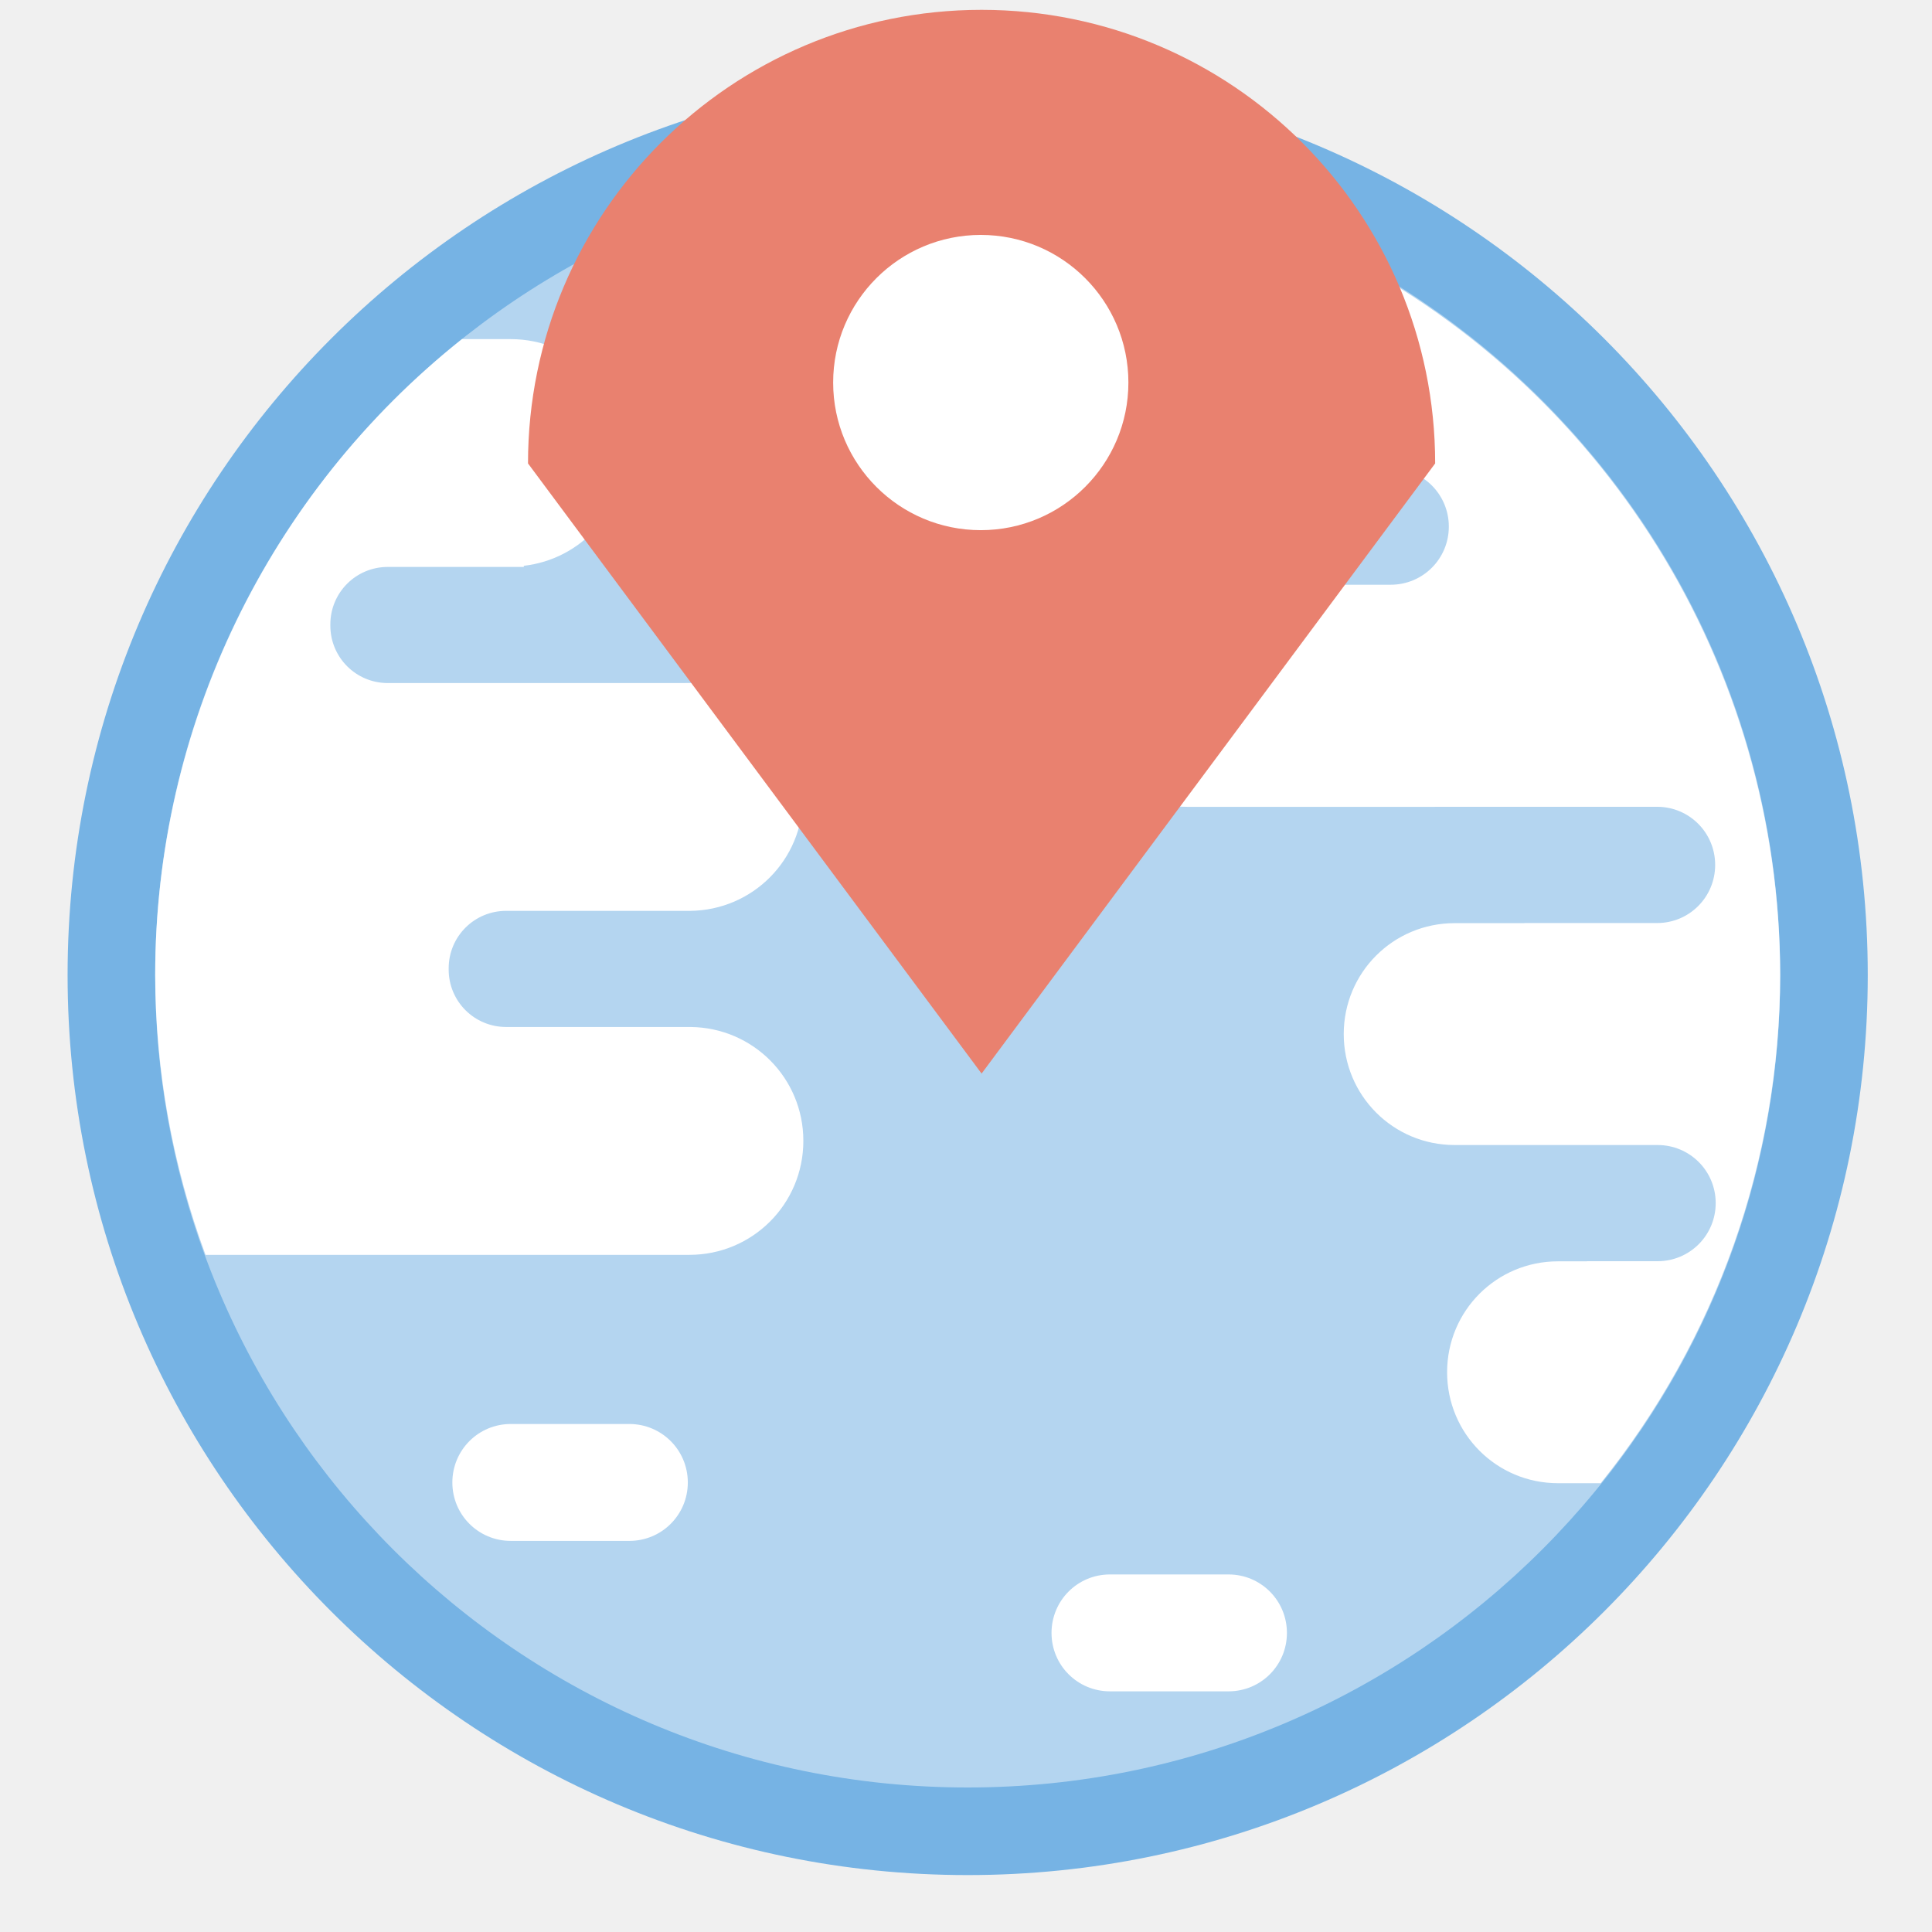
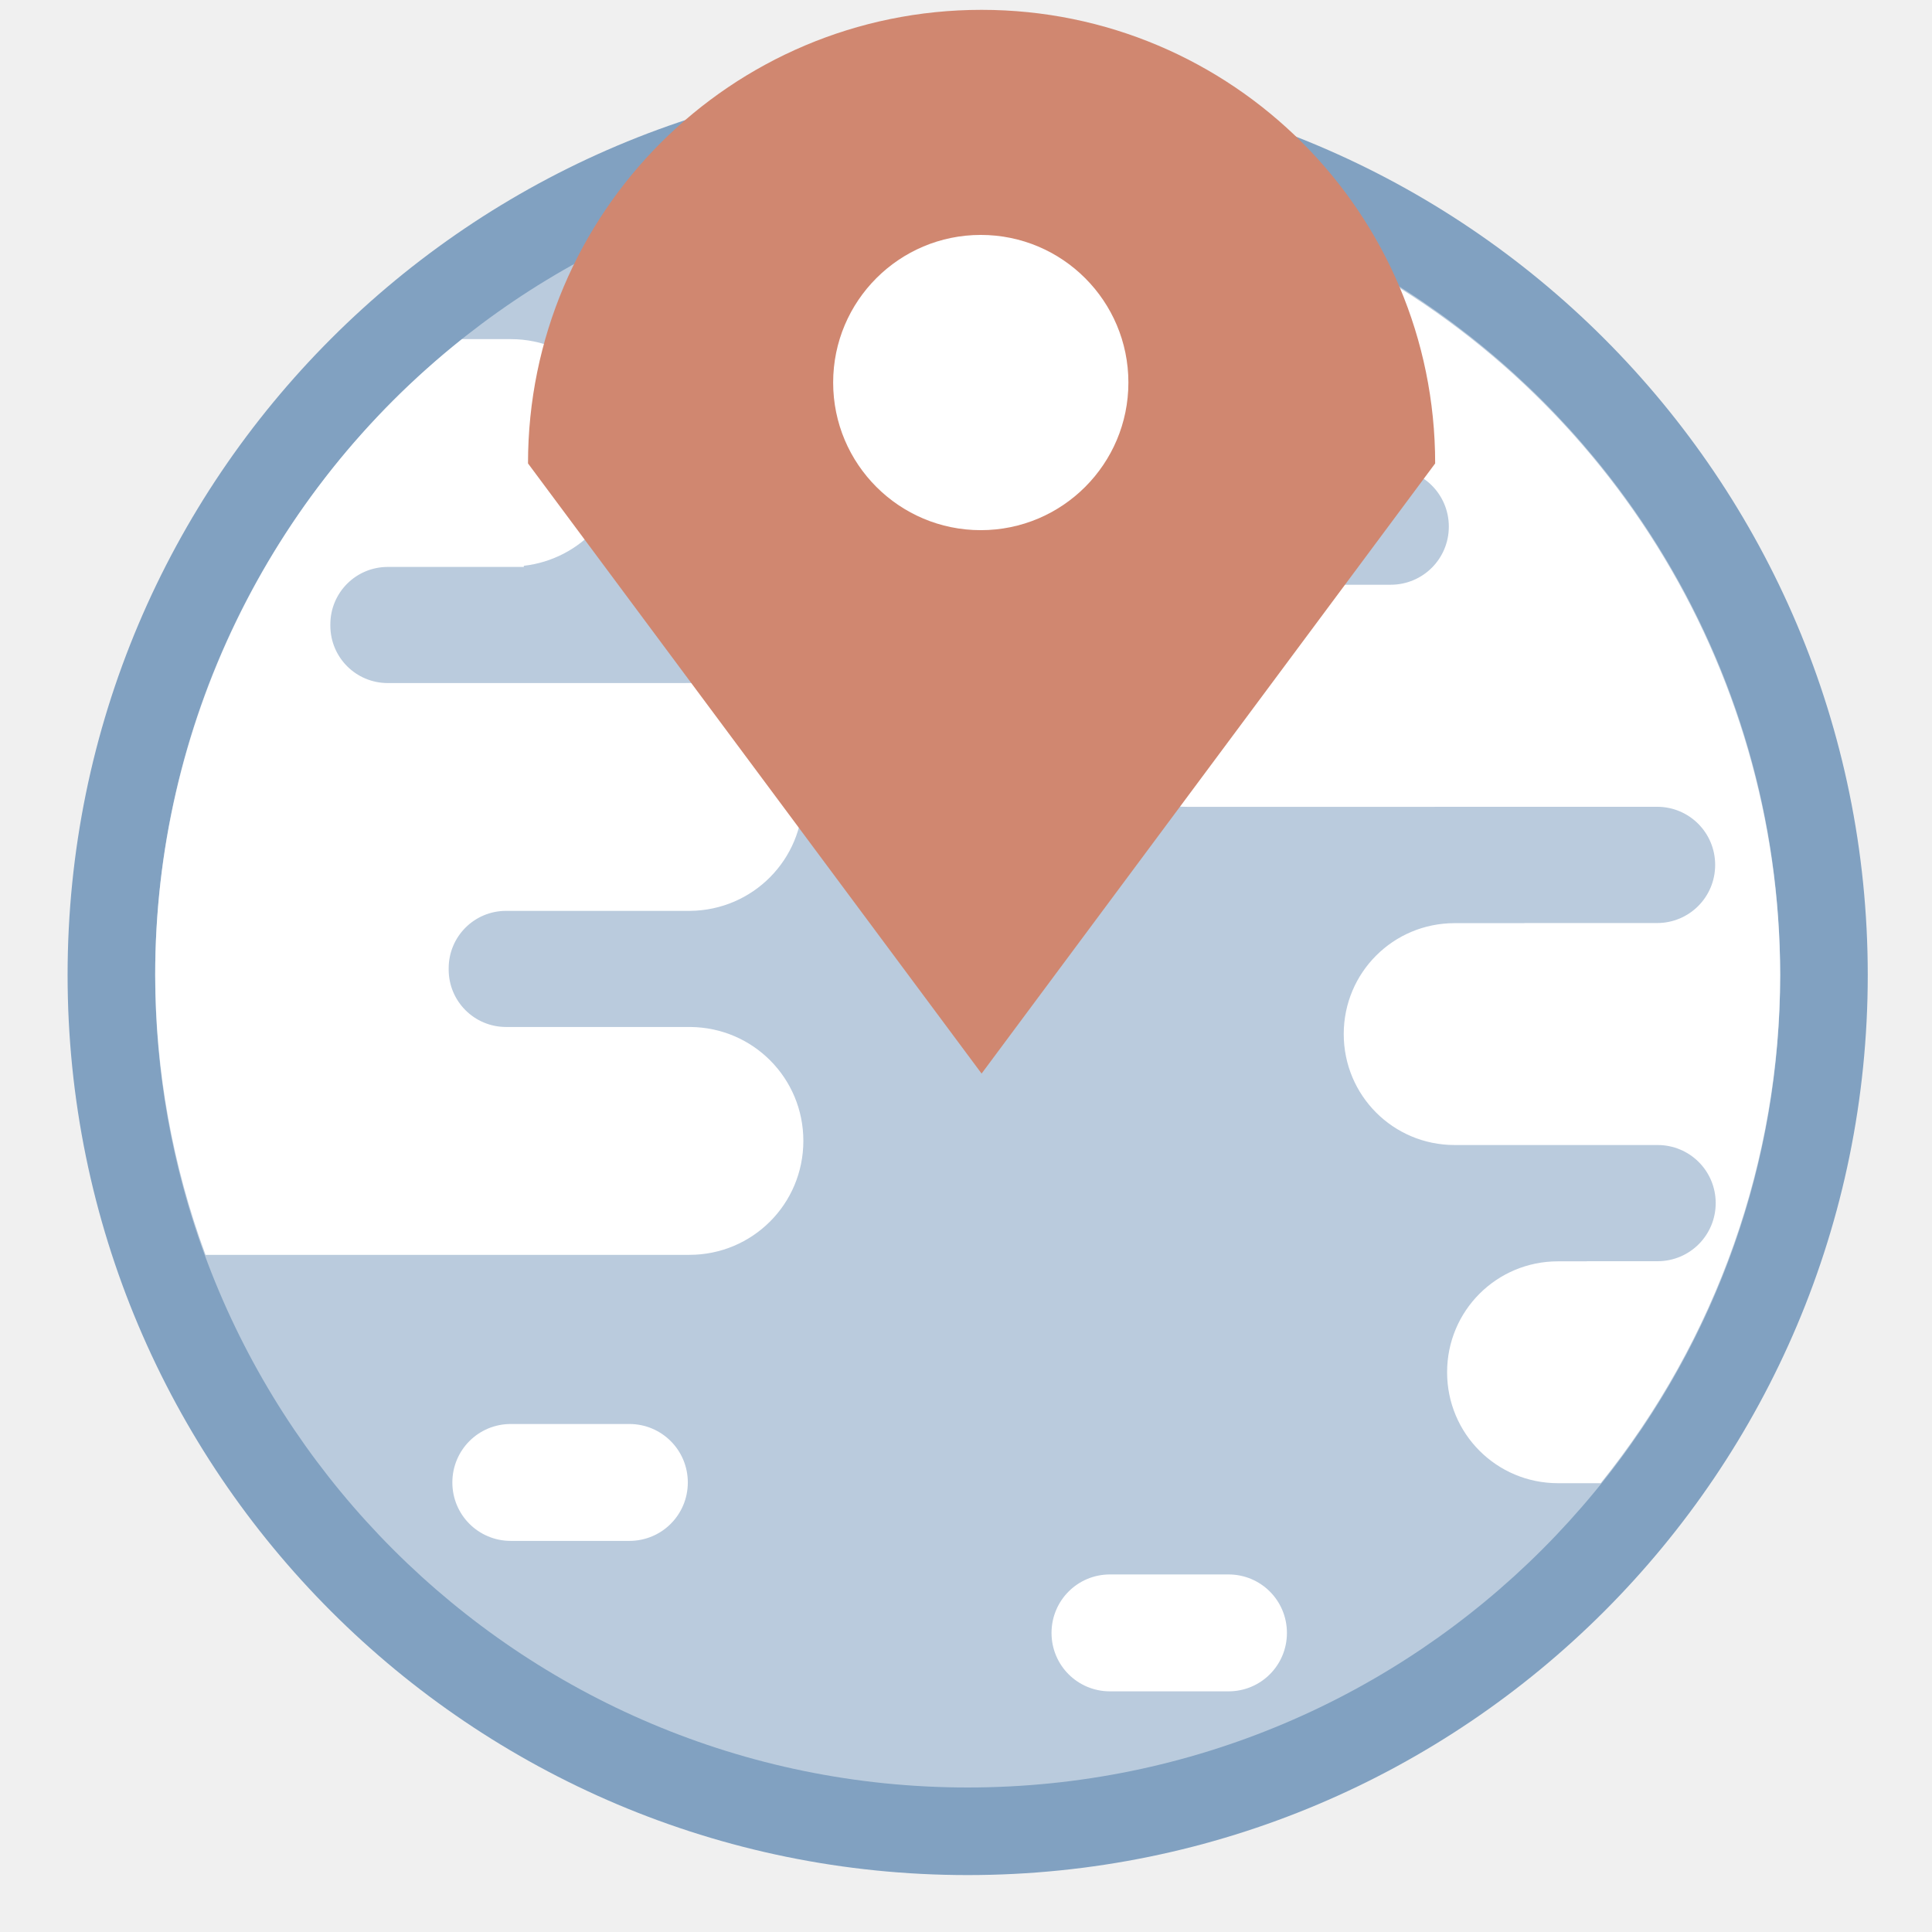
<svg xmlns="http://www.w3.org/2000/svg" version="1.1" preserveAspectRatio="xMidYMid meet" viewBox="0 0 480 480" width="48" height="48" id="svg81">
  <defs id="defs11">
    <path d="M 470.44,566.69 C 427.92,590.72 223.32,590.81 180.55,566.94 119.76,533 72.58,478.37 48.99,412.86 38.23,382.99 67.95,160.48 124.9,108.12 177.35,59.88 247.94,30.34 325.58,30.34 c 161.93,0 290.83,128.52 290.83,287.06 0,106.71 -58.4,199.82 -145.97,249.29 z" id="c8j5TY2yQ" />
    <path d="m 303.58,126.72 c 10.64,0 19.27,-8.43 19.27,-18.83 0,-10.4 -8.63,-18.83 -19.27,-18.83 -3.86,0 -34.7,0 -38.56,0 -10.64,0 -19.27,8.43 -19.27,18.83 0,10.4 8.63,18.83 19.27,18.83 7.72,0 30.85,0 38.56,0 z" id="bFZqX3lTF" />
    <path d="m 204.95,501.27 c 10.64,0 19.28,-8.43 19.28,-18.83 0,-10.4 -8.64,-18.83 -19.28,-18.83 -3.86,0 -34.7,0 -38.55,0 -10.65,0 -19.28,8.43 -19.28,18.83 0,10.4 8.63,18.83 19.28,18.83 7.71,0 30.84,0 38.55,0 z" id="cKERSkAeb" />
    <path d="m 46.97,409.12 c 17.8,0 160.2,0 178,0 21.5,0 38.93,-16.85 38.93,-37.65 0,-20.8 -17.43,-37.65 -38.93,-37.65 -5.83,0 -52.55,0 -58.39,0 -10.75,0 -19.46,-8.43 -19.46,-18.83 0,-10.4 8.71,-18.83 19.46,-18.83 5.84,0 52.56,0 58.39,0 21.5,0 38.93,-16.86 38.93,-37.65 0,-20.8 -17.43,-37.66 -38.93,-37.66 -9.73,0 -87.58,0 -97.31,0 -10.76,0 -19.47,-8.43 -19.47,-18.82 0,-10.4 8.71,-18.83 19.47,-18.83 3.89,0 35.03,0 38.92,0 21.5,0 38.93,-16.86 38.93,-37.65 0,-20.8 -17.43,-37.66 -38.93,-37.66 -4.27,0 -38.48,0 -42.75,0 -57.5,51.58 -93.49,125.27 -93.49,207.1 0,33.01 5.87,64.69 16.63,94.13 z" id="a29DGWoP7" />
    <path d="m 469.67,567.61 c -4.35,-21.89 -24.03,-38.41 -47.66,-38.41 -1.94,0 -17.48,0 -19.43,0 0,-21 -17.39,-38.03 -38.85,-38.03 -7.77,0 -69.94,0 -77.71,0 -21.46,0 -38.85,17.03 -38.85,38.03 -1.95,0 -17.49,0 -19.43,0 -23.63,0 -43.31,16.52 -47.66,38.41 42.65,23.95 92.09,37.65 144.79,37.65 52.71,0 102.15,-13.7 144.8,-37.65 z" id="b6m8VAKUkP" />
    <path d="m 404.05,552.4 c 10.64,0 19.28,-8.43 19.28,-18.83 0,-10.4 -8.63,-18.83 -19.28,-18.83 -3.86,0 -34.7,0 -38.55,0 -10.65,0 -19.28,8.43 -19.28,18.83 0,10.4 8.63,18.83 19.28,18.83 7.71,0 30.84,0 38.55,0 z" id="a1FY8i5Bh" />
    <path d="m 423.38,151.06 c 3.51,0 31.59,0 35.1,0 9.69,0 17.55,8.29 17.55,18.52 0,10.23 -7.86,18.52 -17.55,18.52 -7.02,0 -63.17,0 -70.19,0 -19.39,0 -35.1,16.59 -35.1,37.04 0,20.46 15.71,37.05 35.1,37.05 15.79,0 142.14,0 157.93,0 9.69,0 17.55,8.29 17.55,18.52 0,10.23 -7.86,18.52 -17.55,18.52 -7.02,0 -63.17,0 -70.19,0 -19.39,0 -35.1,16.58 -35.1,37.04 0,20.45 15.71,37.04 35.1,37.04 7.02,0 63.17,0 70.19,0 9.69,0 17.55,8.29 17.55,18.52 0,10.23 -7.86,18.52 -17.55,18.52 -3.51,0 -31.59,0 -35.09,0 -19.39,0 -35.1,16.58 -35.1,37.04 0,20.46 15.71,37.04 35.1,37.04 5.26,0 47.39,0 52.65,0 33.05,-46.43 52.63,-104.14 52.63,-166.68 0,-102.92 -53.03,-192.77 -131.82,-240.77 -6.12,0 -55.09,0 -61.21,0 -19.38,0 -35.09,16.58 -35.09,37.04 0,20.46 15.71,37.04 35.09,37.04 z" id="c7GwQZUIj" />
    <path d="m 344.3,229.58 20,90.56 h -40 -40 l 20,-90.56 20,-90.56 z" id="czlIFIfmG" />
    <path d="m 344.3,410.71 20,-90.57 h -40 -40 l 20,90.57 20,90.56 z" id="g3s5fX1Q8e" />
  </defs>
-   <circle r="223.623" cy="242.235" cx="240.416" id="path970" style="fill:#76b3e4;fill-opacity:1;stroke:none;stroke-width:2.765;stroke-linecap:butt;stroke-linejoin:round;stroke-miterlimit:4;stroke-dasharray:none;stroke-opacity:1" />
+   <circle r="223.623" cy="242.235" cx="240.416" id="path970" style="fill:#81a1c1;fill-opacity:1;stroke:none;stroke-width:2.765;stroke-linecap:butt;stroke-linejoin:round;stroke-miterlimit:4;stroke-dasharray:none;stroke-opacity:1" />
  <circle r="201.861" cy="242.235" cx="240.416" id="path968" style="fill:#ffffff;fill-opacity:0.452;stroke:none;stroke-width:3.654;stroke-linecap:butt;stroke-linejoin:round;stroke-miterlimit:4;stroke-dasharray:none;stroke-opacity:1" />
  <path id="rect992" d="m 321.945,61.316 c -15.267,0 -27.554,12.286 -27.554,27.554 0,15.116 12.055,27.283 27.111,27.524 h 24.014 c 7.997,0 14.441,6.444 14.441,14.441 0,7.997 -6.444,14.441 -14.441,14.441 h -13.172 c 0.002,0.017 -0.002,0.042 0,0.059 h -37.304 c -15.267,0 -27.554,12.286 -27.554,27.554 0,15.267 12.286,27.569 27.554,27.569 h 61.406 c 0.051,-5.1e-4 0.097,-0.015 0.147,-0.015 h 55.108 c 7.997,0 14.426,6.444 14.426,14.441 0,7.997 -6.429,14.441 -14.426,14.441 h -32.967 v 0.03 h -17.332 c -15.267,0 -27.554,12.286 -27.554,27.554 0,15.267 12.286,27.569 27.554,27.569 h 27.524 22.893 c 7.997,0 14.441,6.429 14.441,14.426 -2e-5,7.997 -6.444,14.441 -14.441,14.441 h -17.553 v 0.029 h -7.183 c -15.268,0 -27.554,12.286 -27.554,27.554 0,15.267 12.286,27.569 27.554,27.569 h 10.606 A 201.861,201.861 0 0 0 442.279,242.23 201.861,201.861 0 0 0 329.379,61.316 Z m -121.618,8.113 c -8.043,0 -14.514,6.471 -14.514,14.514 0,8.043 6.471,14.514 14.514,14.514 h 29.457 c 8.043,0 14.529,-6.471 14.529,-14.514 0,-8.043 -6.486,-14.514 -14.529,-14.514 z M 114.775,84.253 A 201.861,201.861 0 0 0 38.559,242.23 201.861,201.861 0 0 0 51.067,311.764 H 171.269 c 15.689,0 28.321,-12.632 28.321,-28.321 0,-15.588 -12.478,-28.13 -28.026,-28.291 h -45.815 c -7.908,0 -14.278,-6.37 -14.278,-14.278 v -0.295 c 0,-7.908 6.37,-14.278 14.278,-14.278 h 45.726 c 15.548,-0.161 28.026,-12.704 28.026,-28.291 0,-15.689 -12.632,-28.321 -28.321,-28.321 h -0.708 c -0.051,5.2e-4 -0.097,0.015 -0.147,0.015 H 96.351 c -7.908,0 -14.278,-6.37 -14.278,-14.278 v -0.295 c 0,-7.908 6.37,-14.278 14.278,-14.278 h 33.808 c -0.015,-0.092 -0.014,-0.189 -0.029,-0.28 14.136,-1.612 25.091,-13.415 25.091,-27.996 0,-15.689 -12.632,-28.321 -28.321,-28.321 z m 12.125,269.535 c -8.043,10e-6 -14.514,6.486 -14.514,14.529 0,8.043 6.471,14.514 14.514,14.514 h 29.457 c 8.043,0 14.529,-6.471 14.529,-14.514 0,-8.043 -6.486,-14.529 -14.529,-14.529 z m 148.862,37.378 c -8.043,0 -14.514,6.486 -14.514,14.529 0,8.043 6.471,14.514 14.514,14.514 h 29.457 c 8.043,0 14.514,-6.471 14.514,-14.514 0,-8.043 -6.471,-14.529 -14.514,-14.529 z" style="fill:#ffffff;fill-opacity:1;stroke:none;stroke-width:3.021;stroke-linecap:butt;stroke-linejoin:round;stroke-miterlimit:4;stroke-dasharray:none;stroke-opacity:1" />
-   <path id="path855" style="fill:#e9816f;fill-opacity:1;stroke-width:9.773;stroke-linecap:square;stroke-linejoin:round;paint-order:stroke markers fill" d="m 243.873,2.446 c -62.233,0 -112.691,50.457 -112.691,112.691 L 243.873,266.727 356.563,115.137 c 0,-62.233 -50.457,-112.691 -112.691,-112.691 z" />
+   <path id="path855" style="fill:#d08770;fill-opacity:1;stroke-width:9.773;stroke-linecap:square;stroke-linejoin:round;paint-order:stroke markers fill" d="m 243.873,2.446 c -62.233,0 -112.691,50.457 -112.691,112.691 L 243.873,266.727 356.563,115.137 c 0,-62.233 -50.457,-112.691 -112.691,-112.691 z" />
  <circle style="fill:#ffffff;fill-opacity:1;stroke-width:5;stroke-linecap:square;stroke-linejoin:round;paint-order:stroke markers fill" id="path871" cx="243.671" cy="95.042" r="36.676" />
</svg>
